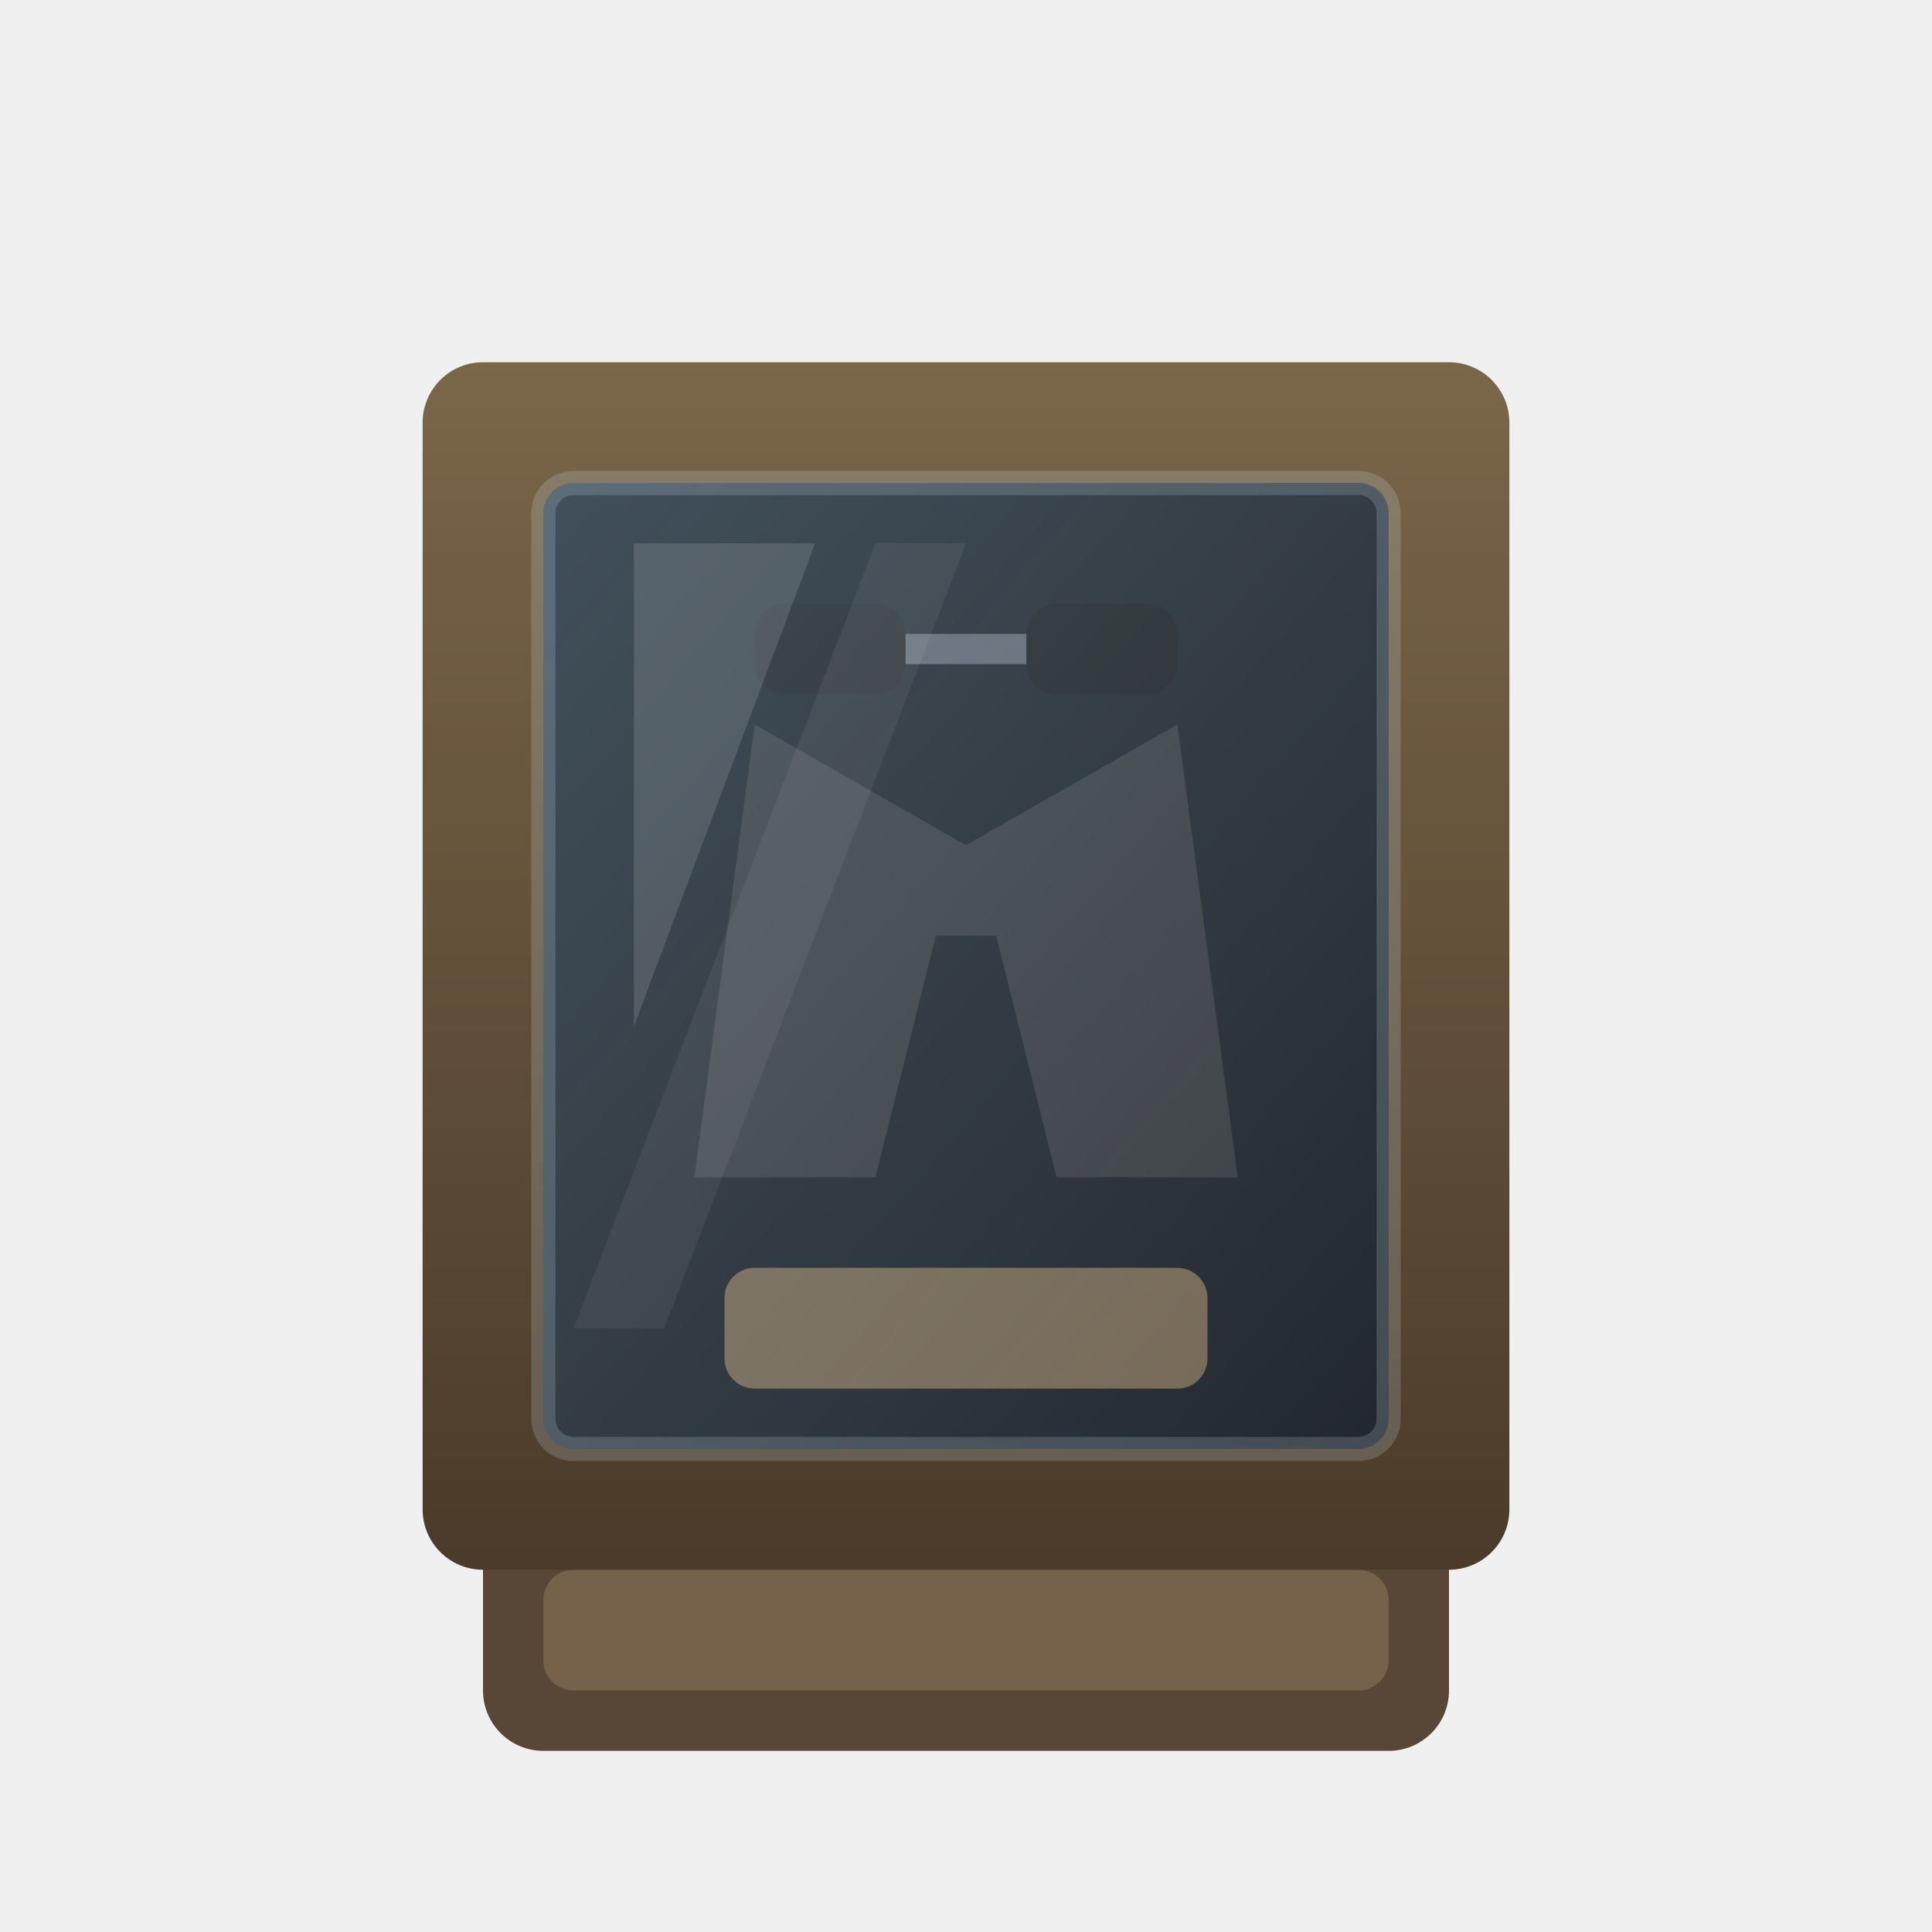
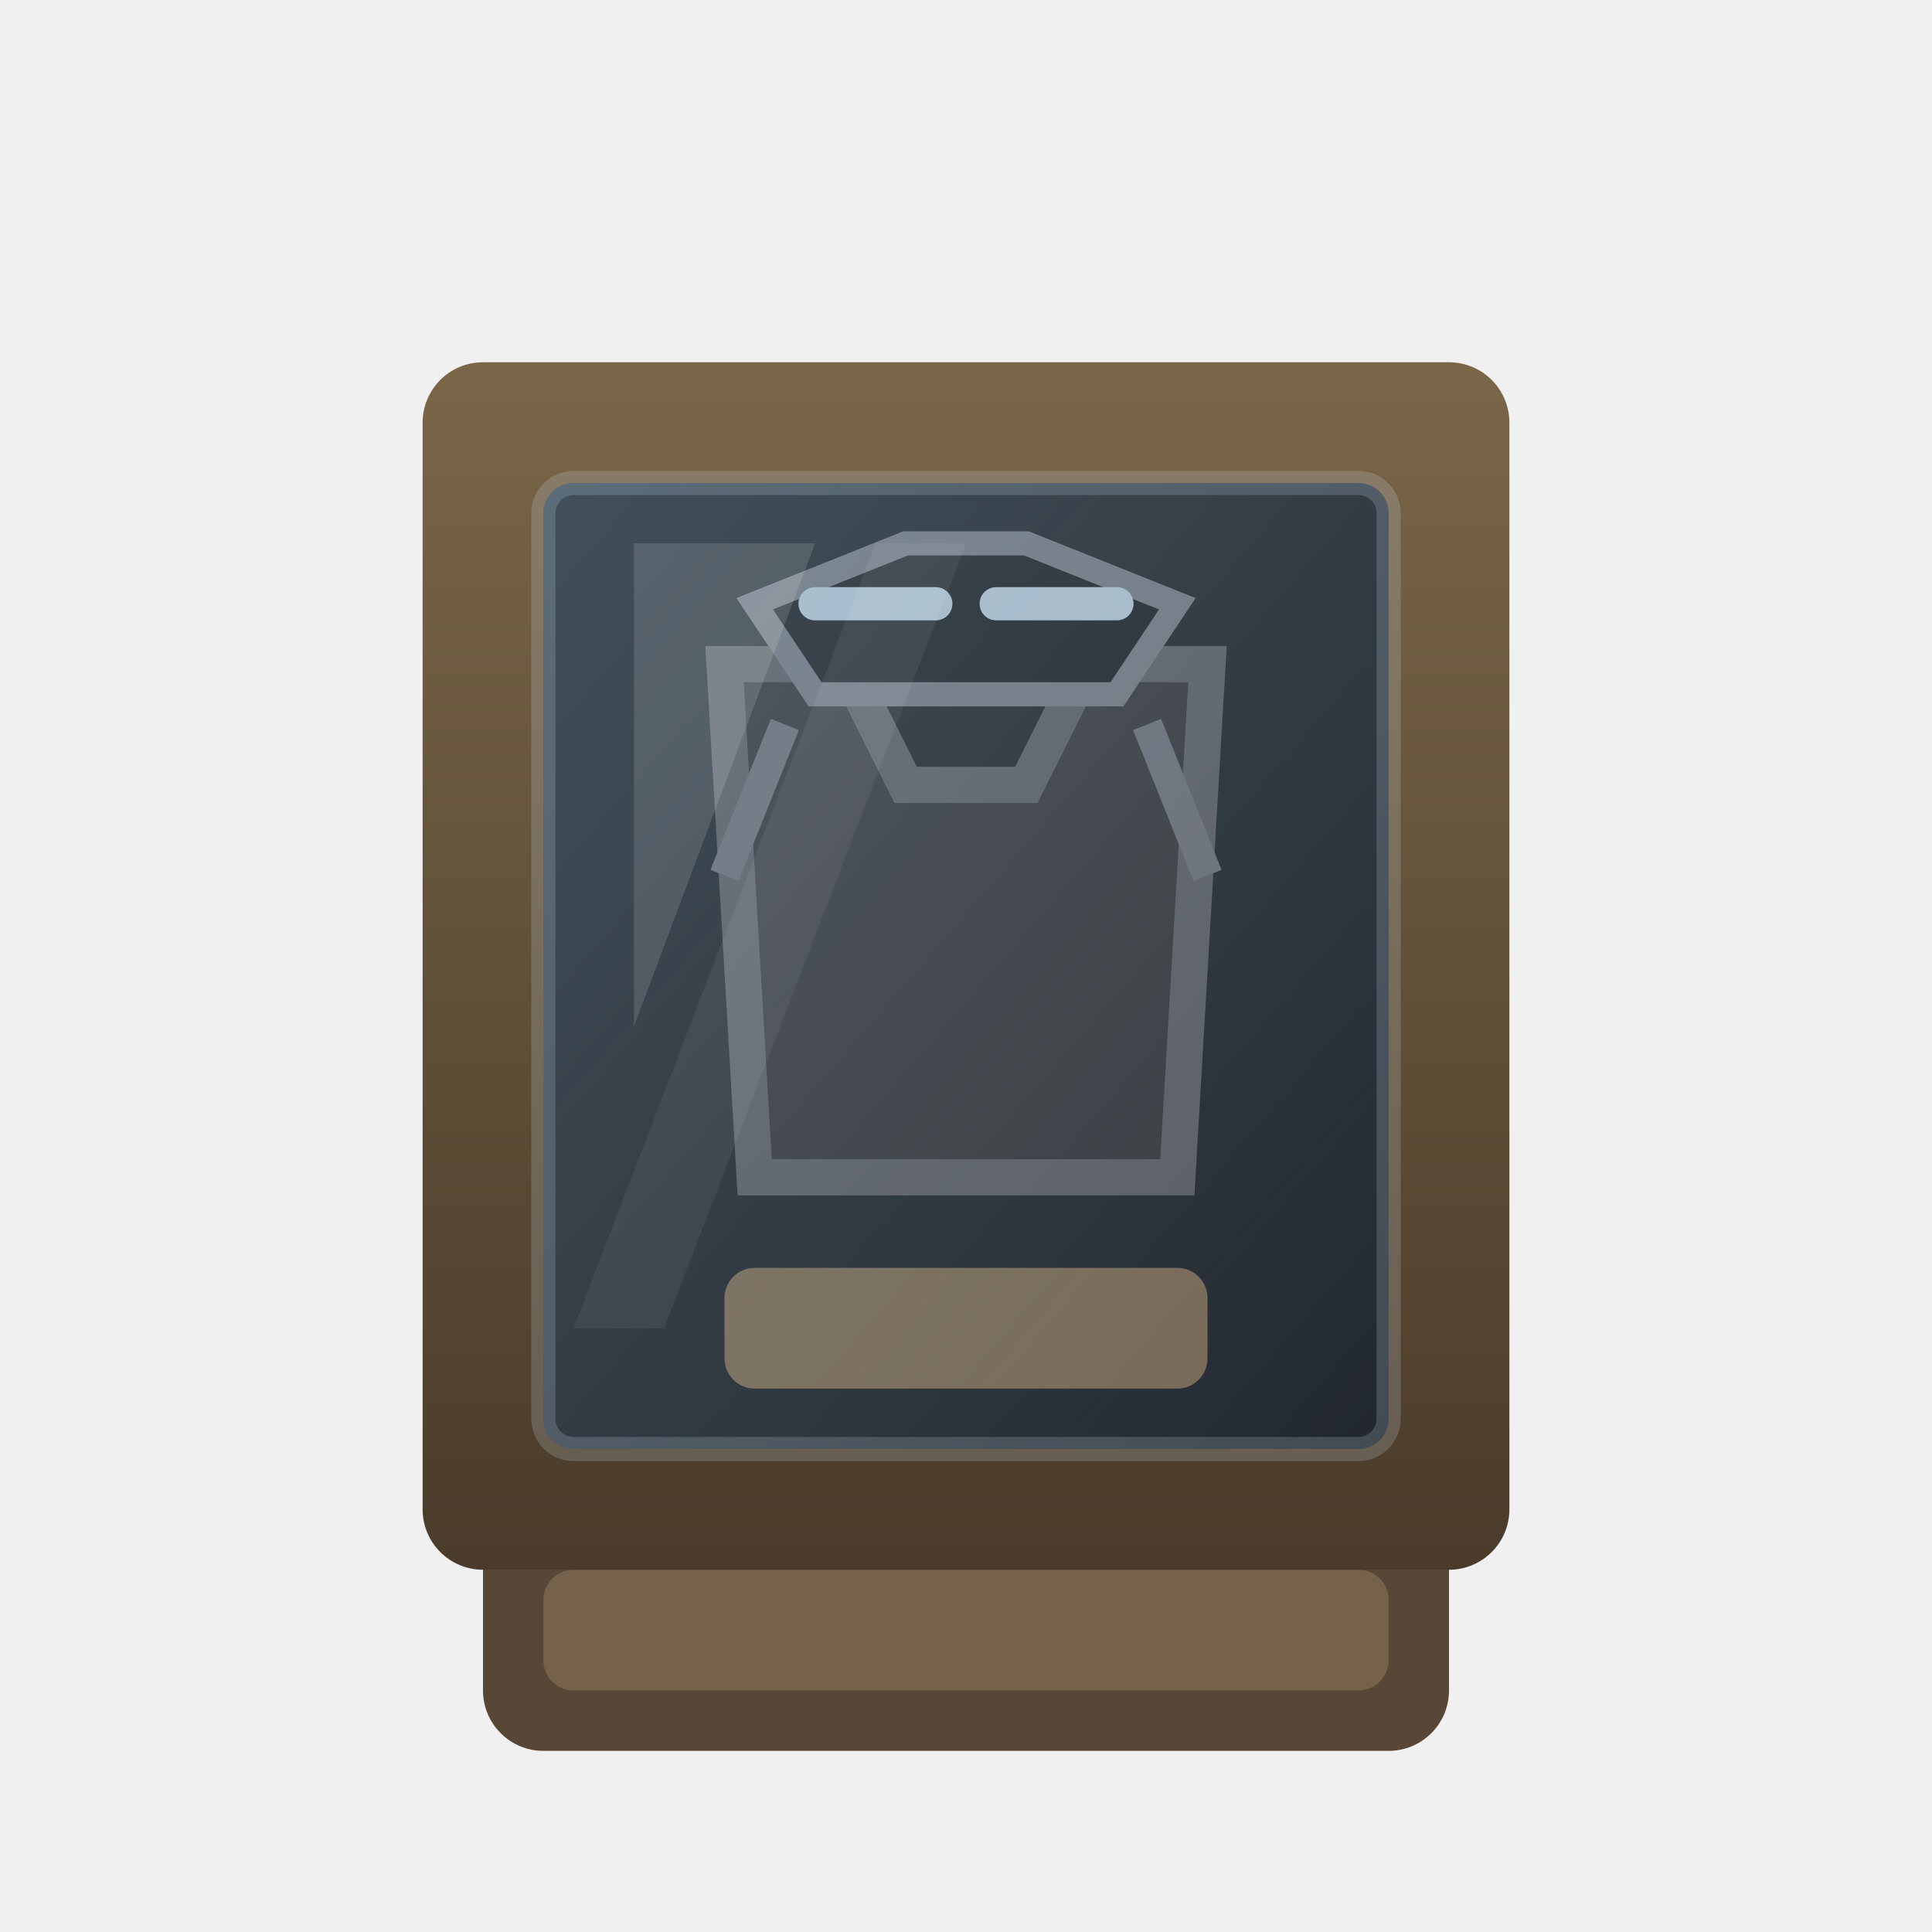
<svg xmlns="http://www.w3.org/2000/svg" viewBox="0 0 64 64">
  <defs>
-     <linearGradient id="bg" x1="0" y1="0" x2="0" y2="1">
-       <stop offset="0" stop-color="#2b2f3a" />
-       <stop offset="1" stop-color="#171a20" />
-     </linearGradient>
    <linearGradient id="frame" x1="0" y1="0" x2="0" y2="1">
      <stop offset="0" stop-color="#7a6648" />
      <stop offset="1" stop-color="#4a3b2a" />
    </linearGradient>
    <linearGradient id="glass" x1="0" y1="0" x2="1" y2="1">
      <stop offset="0" stop-color="#bfe9ff" stop-opacity="0.28" />
      <stop offset="1" stop-color="#e8f8ff" stop-opacity="0.08" />
    </linearGradient>
  </defs>
  <rect x="16" y="50" width="32" height="8" rx="2" fill="#584736" />
  <rect x="18" y="52" width="28" height="4" rx="1" fill="#76614a" />
  <rect x="14" y="12" width="36" height="40" rx="2" fill="url(#frame)" />
  <rect x="18" y="16" width="28" height="32" rx="1" fill="#10151c" />
+   <path d="M24 22 L28 22 L30 26 H34 L36 22 L40 22 L39 39 H25 Z" fill="#26262a" stroke="#4b4c53" stroke-width="1.2" />
+   <path d="M26 24 L24 29 M38 24 L40 29" stroke="#5b5d66" stroke-width="1" />
+   <path d="M25 20 L30 18 L34 18 L39 20 L37 23 L27 23 Z" fill="#0d0f14" stroke="#62666f" stroke-width="0.8" />
+   <path d="M27 20 h4 m2 0 h4" stroke="#9fb0bf" stroke-width="1.1" stroke-linecap="round" />
  <rect x="24" y="42" width="16" height="4" rx="1" fill="#6b5a45" />
-   <path d="M25 24 L32 28 L39 24 L41 39 L35 39 L33 31 L31 31 L29 39 L23 39 Z" fill="#2b2d31" />
-   <rect x="25" y="20" width="5" height="3" rx="1" fill="#0f1012" />
-   <rect x="34" y="20" width="5" height="3" rx="1" fill="#0f1012" />
-   <path d="M30 21.5 L34 21.5" stroke="#535862" stroke-width="1" />
  <rect x="18" y="16" width="28" height="32" rx="1" fill="url(#glass)" stroke="#d8f3ff" stroke-opacity="0.18" stroke-width="0.8" />
  <path d="M21 18 L27 18 L21 34 Z" fill="#ffffff" fill-opacity="0.13" />
  <path d="M29 18 L32 18 L22 44 L19 44 Z" fill="#ffffff" fill-opacity="0.06" />
</svg>
